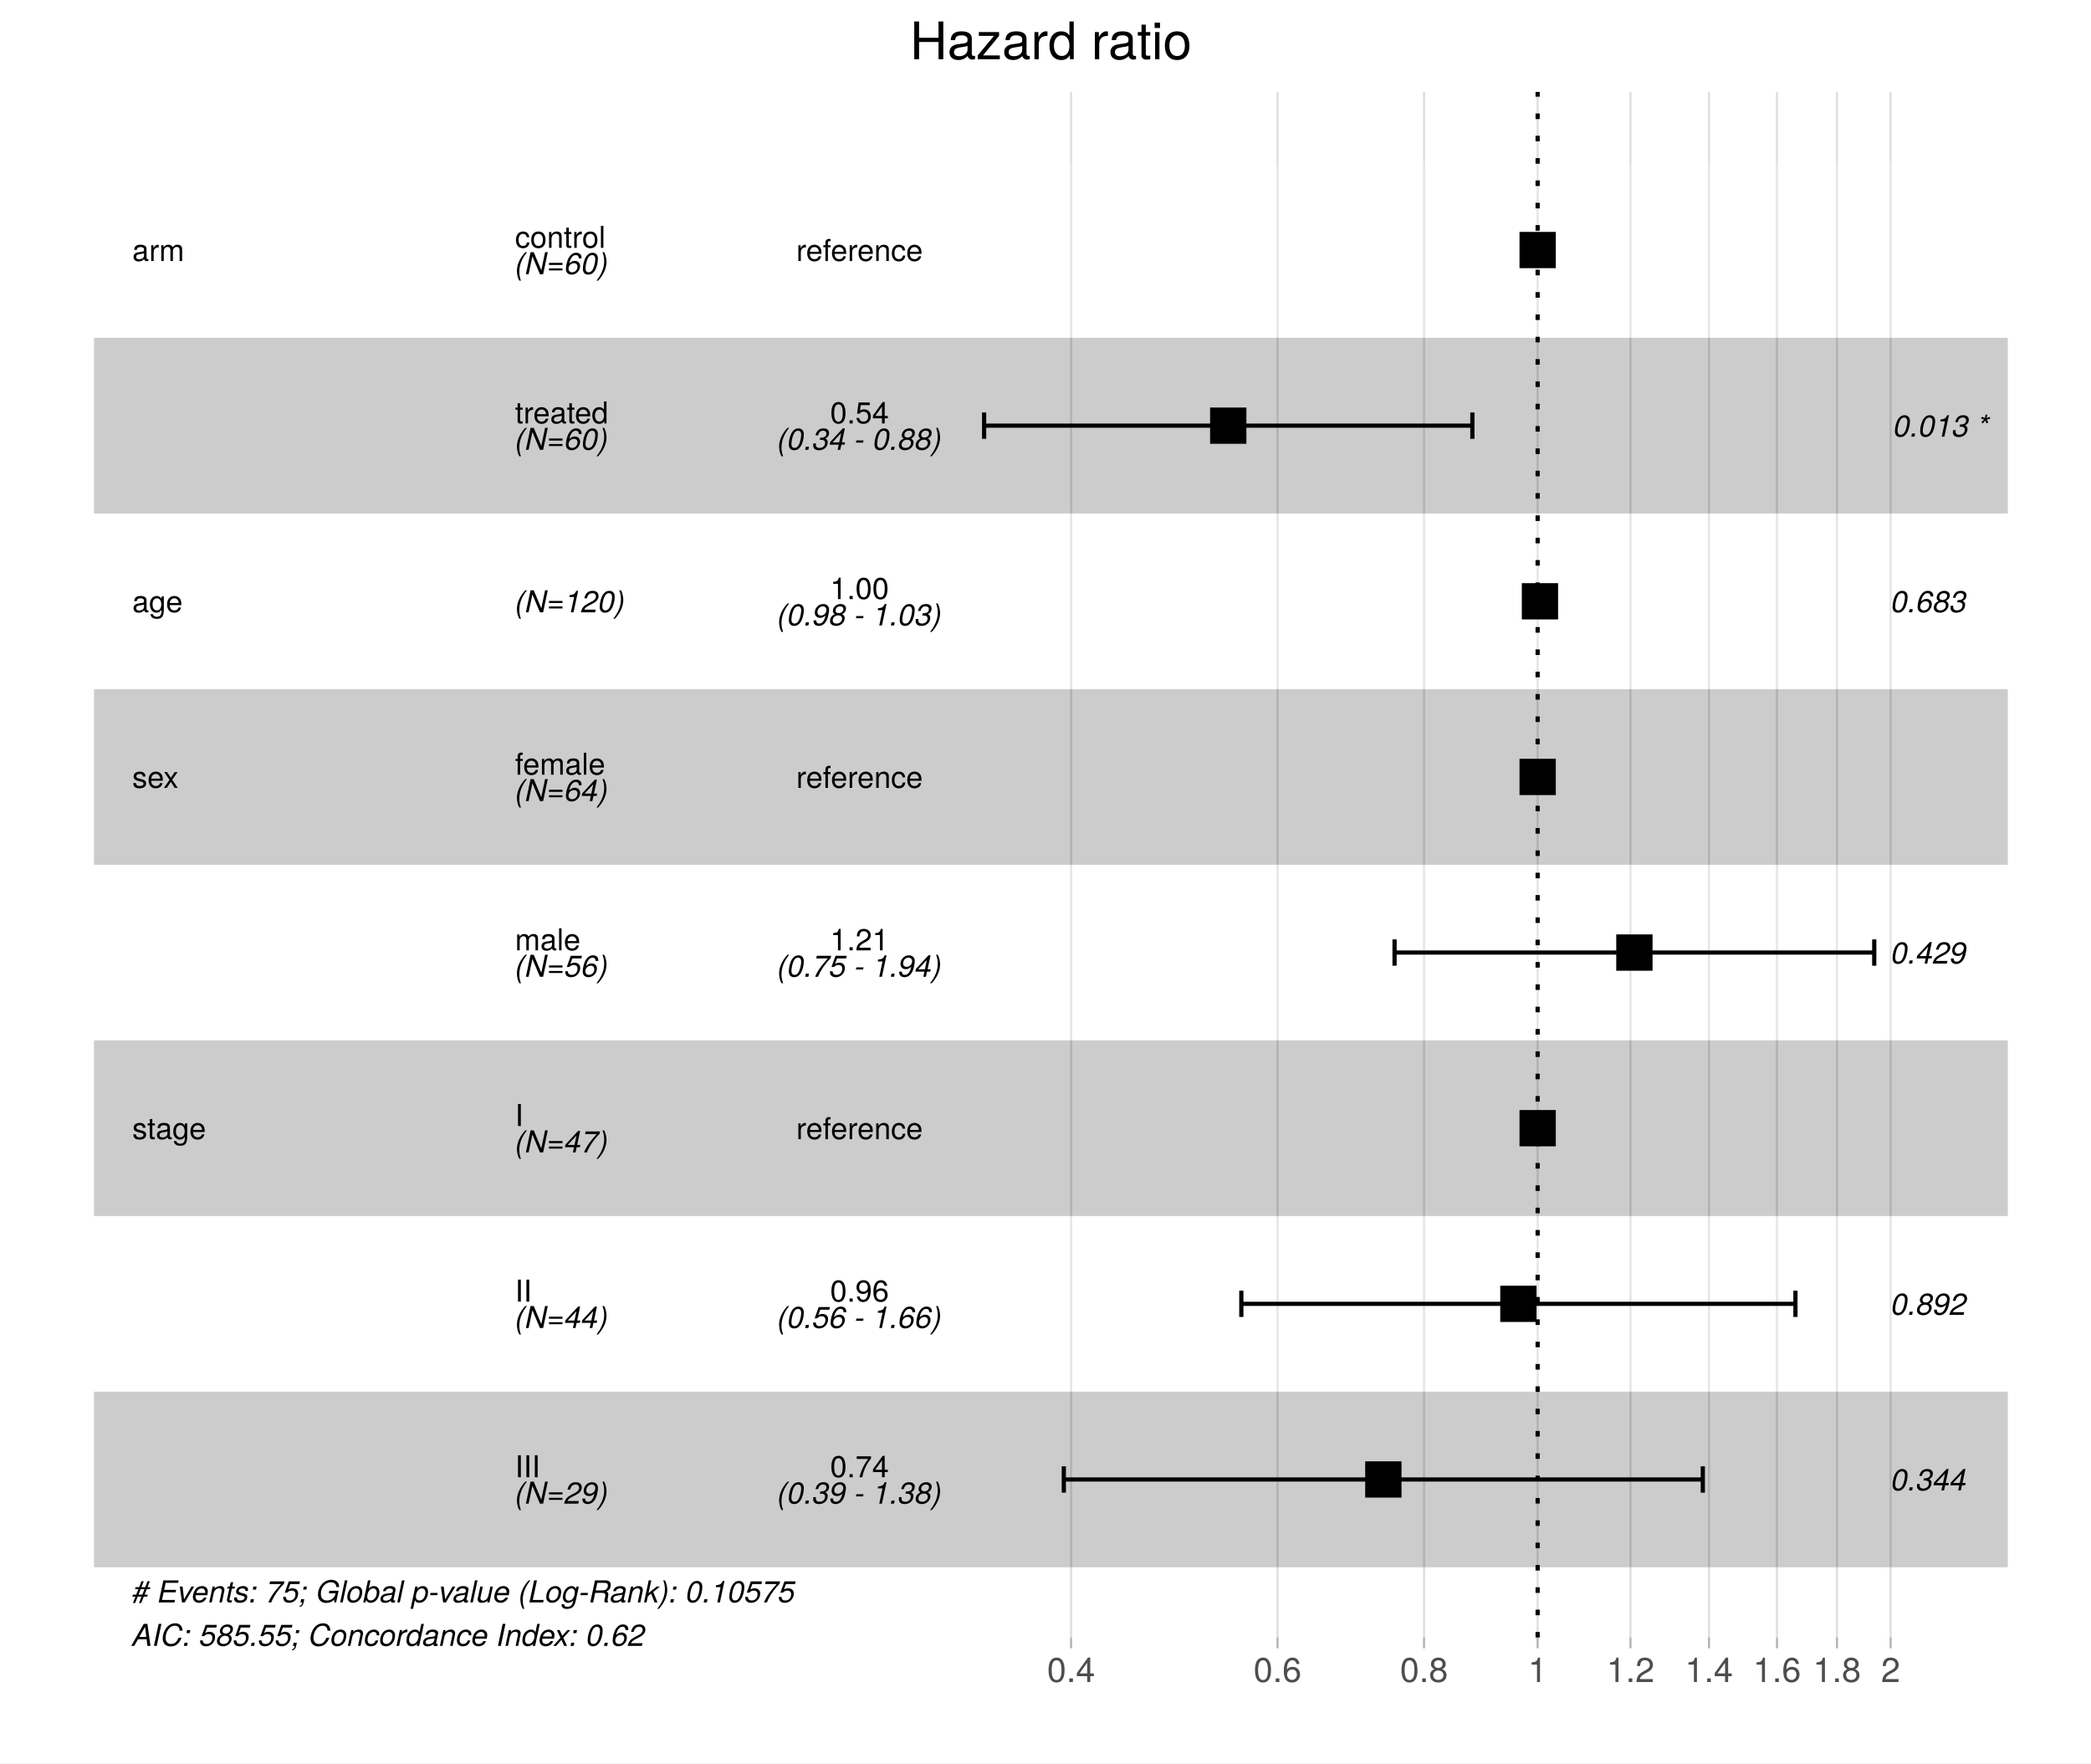
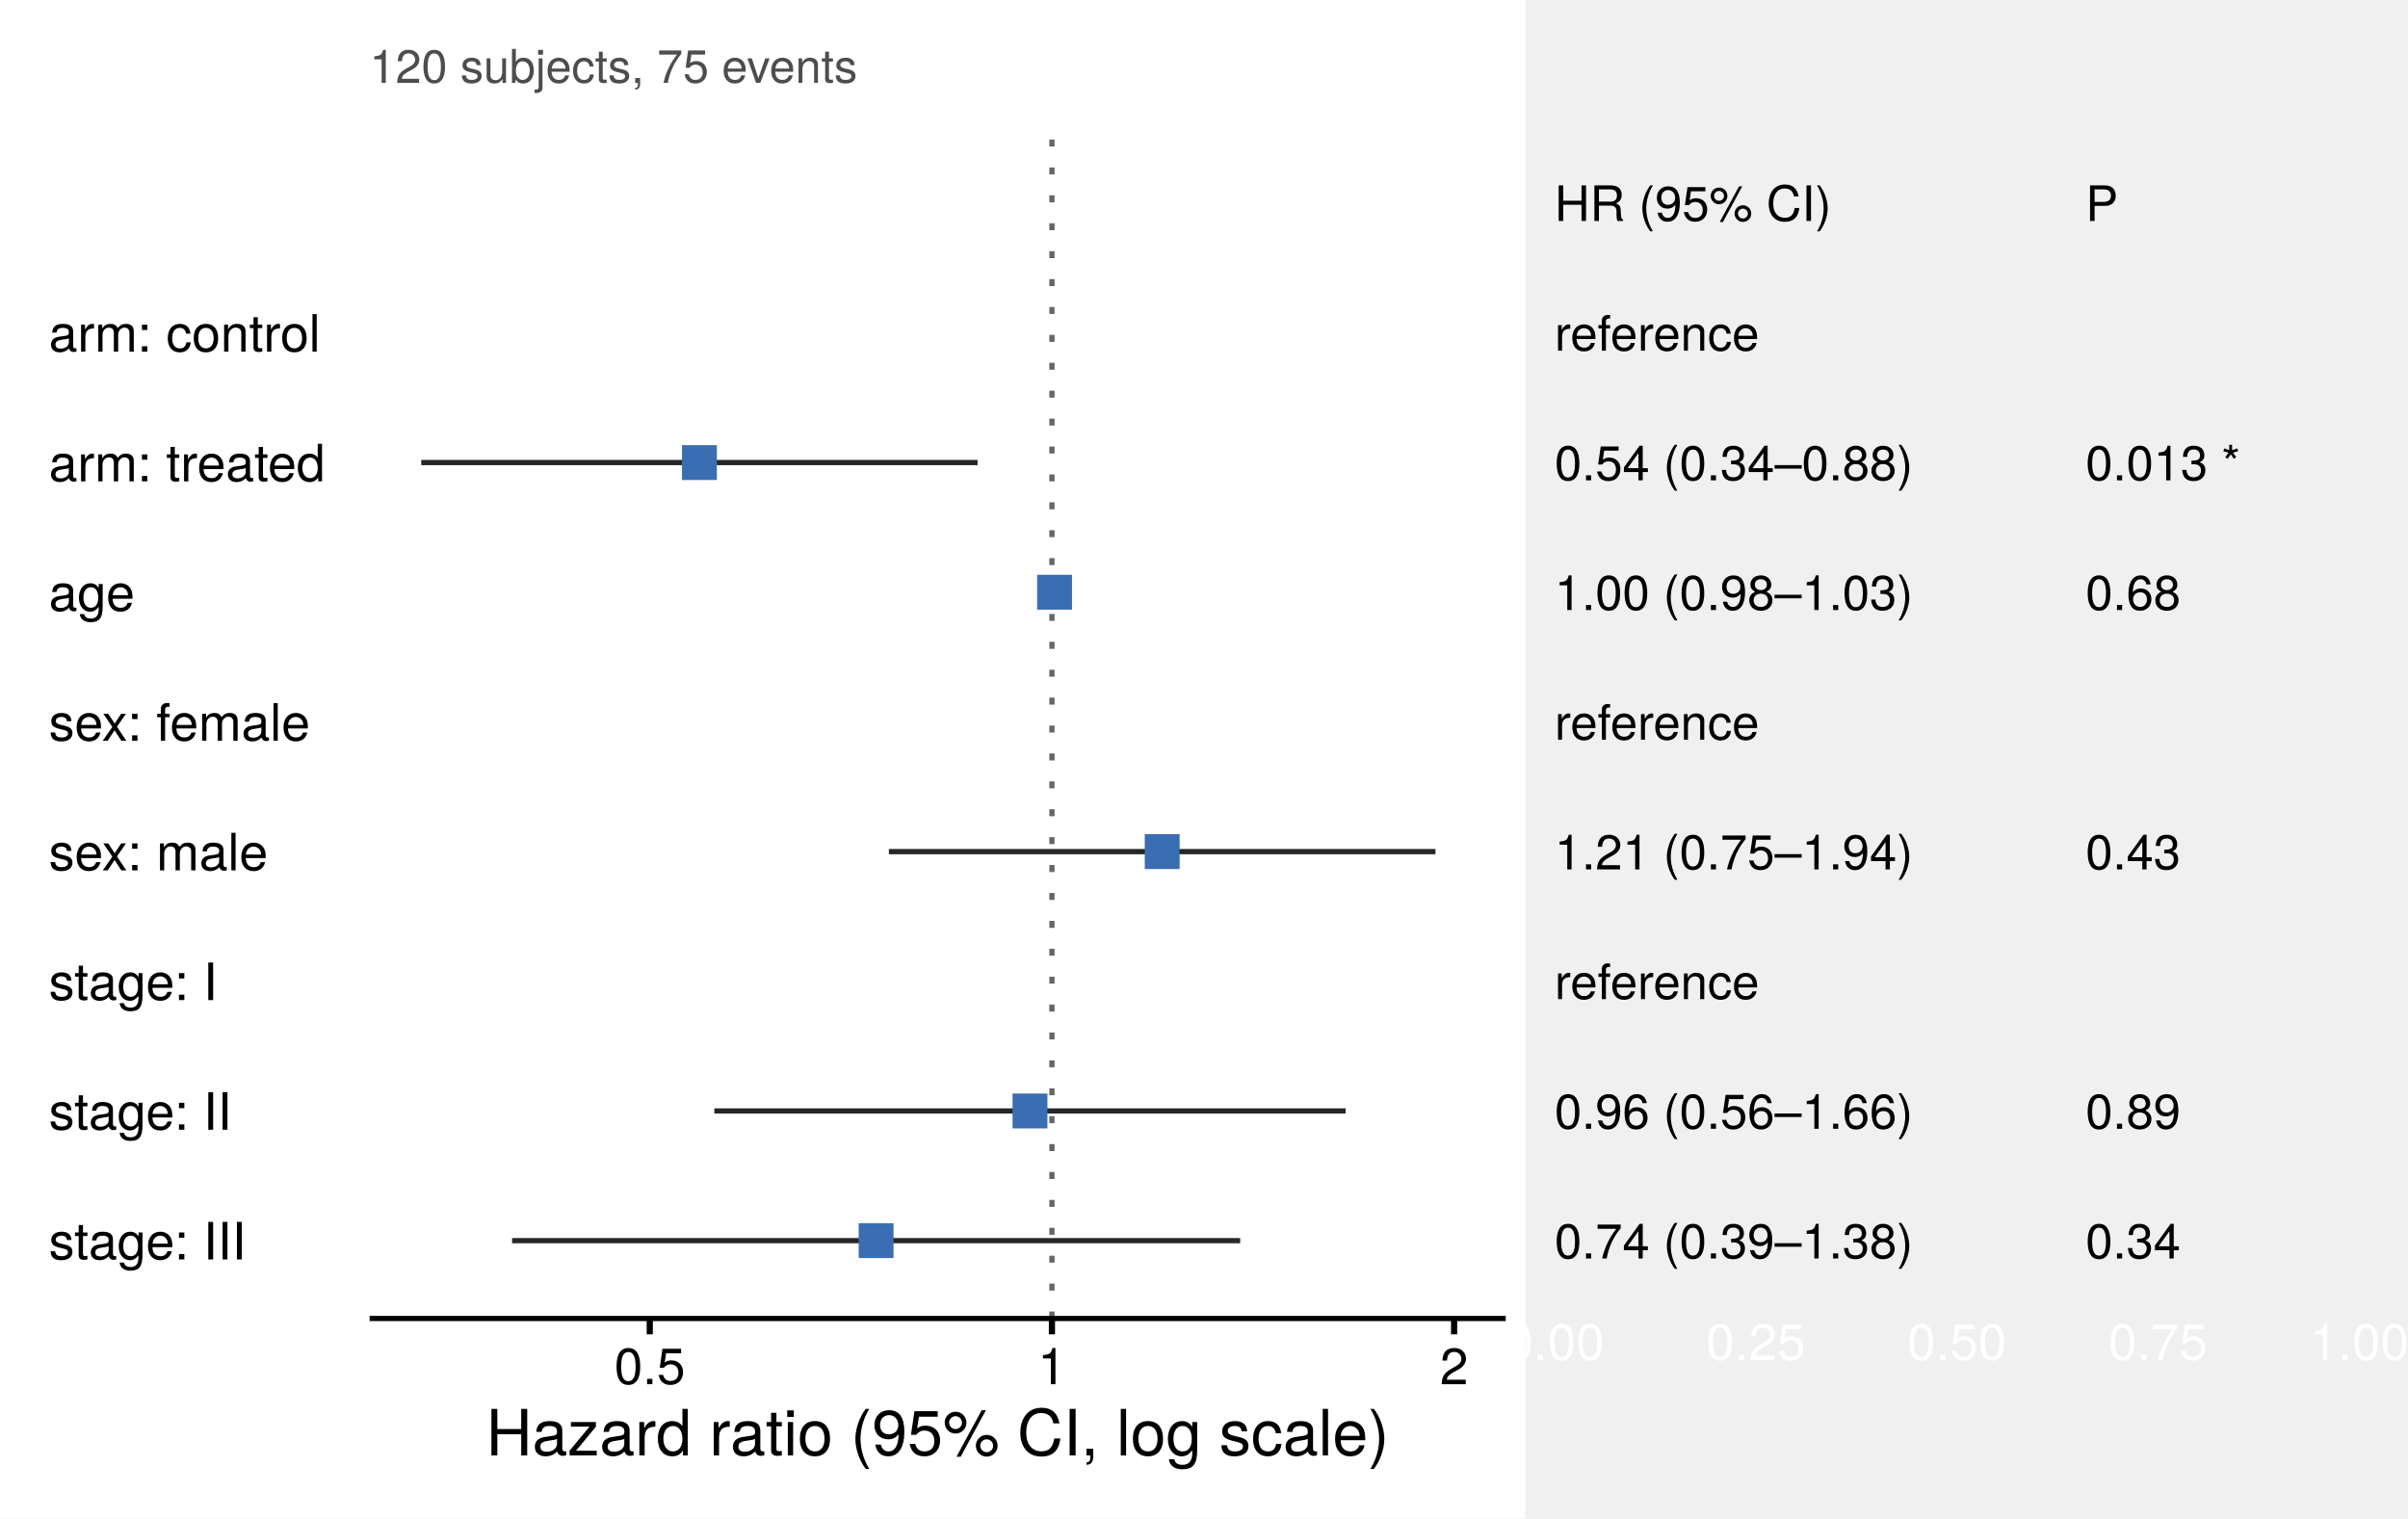
- <svg xmlns="http://www.w3.org/2000/svg" class="svglite" width="532.80pt" height="449.28pt" viewBox="0 0 532.80 449.28">
+ <svg xmlns="http://www.w3.org/2000/svg" class="svglite" width="491.04pt" height="309.60pt" viewBox="0 0 491.04 309.60">
  <defs>
    <style type="text/css">
    .svglite line, .svglite polyline, .svglite polygon, .svglite path, .svglite rect, .svglite circle {
      fill: none;
      stroke: #000000;
      stroke-linecap: round;
      stroke-linejoin: round;
      stroke-miterlimit: 10.00;
    }
    .svglite text {
      white-space: pre;
    }
  </style>
  </defs>
  <rect width="100%" height="100%" style="stroke: none; fill: none;" />
  <defs>
-     <clipPath id="cpMC4wMHw1MzIuODB8MC4wMHw0NDkuMjg=">
-       <rect x="0.00" y="0.00" width="532.80" height="449.28" />
+     <clipPath id="cpMC4wMHw0OTEuMDR8MC4wMHwzMDkuNjA=">
+       <rect x="0.00" y="0.00" width="491.04" height="309.60" />
    </clipPath>
  </defs>
-   <g clip-path="url(#cpMC4wMHw1MzIuODB8MC4wMHw0NDkuMjg=)">
-     <rect x="0.00" y="0.00" width="532.80" height="449.28" style="stroke-width: 1.07; stroke: #FFFFFF; fill: #FFFFFF;" />
-     <rect x="8.22" y="23.43" width="519.10" height="393.82" style="stroke-width: 1.07; stroke: none; fill: #FFFFFF;" />
-     <polyline points="272.92,417.25 272.92,23.43 " style="stroke-width: 0.53; stroke: #DEDEDE; stroke-linecap: butt;" />
-     <polyline points="325.52,417.25 325.52,23.43 " style="stroke-width: 0.53; stroke: #DEDEDE; stroke-linecap: butt;" />
-     <polyline points="362.85,417.25 362.85,23.43 " style="stroke-width: 0.53; stroke: #DEDEDE; stroke-linecap: butt;" />
-     <polyline points="391.80,417.25 391.80,23.43 " style="stroke-width: 0.53; stroke: #DEDEDE; stroke-linecap: butt;" />
-     <polyline points="415.46,417.25 415.46,23.43 " style="stroke-width: 0.53; stroke: #DEDEDE; stroke-linecap: butt;" />
-     <polyline points="435.46,417.25 435.46,23.43 " style="stroke-width: 0.53; stroke: #DEDEDE; stroke-linecap: butt;" />
-     <polyline points="452.79,417.25 452.79,23.43 " style="stroke-width: 0.53; stroke: #DEDEDE; stroke-linecap: butt;" />
-     <polyline points="468.07,417.25 468.07,23.43 " style="stroke-width: 0.53; stroke: #DEDEDE; stroke-linecap: butt;" />
-     <polyline points="481.74,417.25 481.74,23.43 " style="stroke-width: 0.53; stroke: #DEDEDE; stroke-linecap: butt;" />
-     <rect x="23.95" y="354.59" width="487.65" height="44.75" style="stroke-width: 1.07; stroke: none; stroke-linecap: butt; stroke-linejoin: miter; fill: #000000; fill-opacity: 0.20;" />
-     <rect x="23.95" y="309.84" width="487.65" height="44.75" style="stroke-width: 1.07; stroke: none; stroke-linecap: butt; stroke-linejoin: miter; fill: #FFFFFF; fill-opacity: 0.20;" />
-     <rect x="23.95" y="265.09" width="487.65" height="44.75" style="stroke-width: 1.07; stroke: none; stroke-linecap: butt; stroke-linejoin: miter; fill: #000000; fill-opacity: 0.20;" />
-     <rect x="23.95" y="220.34" width="487.65" height="44.75" style="stroke-width: 1.07; stroke: none; stroke-linecap: butt; stroke-linejoin: miter; fill: #FFFFFF; fill-opacity: 0.20;" />
-     <rect x="23.95" y="175.59" width="487.65" height="44.75" style="stroke-width: 1.07; stroke: none; stroke-linecap: butt; stroke-linejoin: miter; fill: #000000; fill-opacity: 0.20;" />
-     <rect x="23.95" y="130.84" width="487.65" height="44.75" style="stroke-width: 1.07; stroke: none; stroke-linecap: butt; stroke-linejoin: miter; fill: #FFFFFF; fill-opacity: 0.20;" />
-     <rect x="23.95" y="86.08" width="487.65" height="44.75" style="stroke-width: 1.07; stroke: none; stroke-linecap: butt; stroke-linejoin: miter; fill: #000000; fill-opacity: 0.20;" />
-     <rect x="23.95" y="41.33" width="487.65" height="44.75" style="stroke-width: 1.07; stroke: none; stroke-linecap: butt; stroke-linejoin: miter; fill: #FFFFFF; fill-opacity: 0.20;" />
-     <polygon points="347.86,381.59 357.11,381.59 357.11,372.35 347.86,372.35 " style="stroke-width: 0.71; stroke: none; fill: #000000;" />
-     <polygon points="382.27,336.84 391.52,336.84 391.52,327.60 382.27,327.60 " style="stroke-width: 0.71; stroke: none; fill: #000000;" />
-     <polygon points="387.18,292.09 396.43,292.09 396.43,282.84 387.18,282.84 " style="stroke-width: 0.71; stroke: none; fill: #000000;" />
-     <polygon points="411.83,247.34 421.08,247.34 421.08,238.09 411.83,238.09 " style="stroke-width: 0.71; stroke: none; fill: #000000;" />
-     <polygon points="387.18,202.59 396.43,202.59 396.43,193.34 387.18,193.34 " style="stroke-width: 0.71; stroke: none; fill: #000000;" />
-     <polygon points="387.77,157.83 397.01,157.83 397.01,148.59 387.77,148.59 " style="stroke-width: 0.71; stroke: none; fill: #000000;" />
-     <polygon points="308.34,113.08 317.59,113.08 317.59,103.84 308.34,103.84 " style="stroke-width: 0.71; stroke: none; fill: #000000;" />
-     <polygon points="387.18,68.33 396.43,68.33 396.43,59.09 387.18,59.09 " style="stroke-width: 0.71; stroke: none; fill: #000000;" />
-     <polyline points="433.89,380.33 433.89,373.61 " style="stroke-width: 1.07; stroke-linecap: butt;" />
-     <polyline points="433.89,376.97 271.07,376.97 " style="stroke-width: 1.07; stroke-linecap: butt;" />
-     <polyline points="271.07,380.33 271.07,373.61 " style="stroke-width: 1.07; stroke-linecap: butt;" />
-     <polyline points="457.49,335.57 457.49,328.86 " style="stroke-width: 1.07; stroke-linecap: butt;" />
-     <polyline points="457.49,332.22 316.30,332.22 " style="stroke-width: 1.07; stroke-linecap: butt;" />
-     <polyline points="316.30,335.57 316.30,328.86 " style="stroke-width: 1.07; stroke-linecap: butt;" />
-     <polyline points="477.57,246.07 477.57,239.36 " style="stroke-width: 1.07; stroke-linecap: butt;" />
-     <polyline points="477.57,242.71 355.34,242.71 " style="stroke-width: 1.07; stroke-linecap: butt;" />
-     <polyline points="355.34,246.07 355.34,239.36 " style="stroke-width: 1.07; stroke-linecap: butt;" />
-     <polyline points="395.19,156.57 395.19,149.85 " style="stroke-width: 1.07; stroke-linecap: butt;" />
-     <polyline points="395.19,153.21 389.59,153.21 " style="stroke-width: 1.07; stroke-linecap: butt;" />
-     <polyline points="389.59,156.57 389.59,149.85 " style="stroke-width: 1.07; stroke-linecap: butt;" />
-     <polyline points="375.17,111.82 375.17,105.10 " style="stroke-width: 1.07; stroke-linecap: butt;" />
-     <polyline points="375.17,108.46 250.76,108.46 " style="stroke-width: 1.07; stroke-linecap: butt;" />
-     <polyline points="250.76,111.82 250.76,105.10 " style="stroke-width: 1.07; stroke-linecap: butt;" />
-     <line x1="391.80" y1="417.25" x2="391.80" y2="23.43" style="stroke-width: 1.07; stroke-dasharray: 1.42,4.27; stroke-linecap: butt;" />
-     <text x="33.70" y="290.27" style="font-size: 7.70px; font-weight: 0; font-family: &quot;TeX Gyre Heros&quot;;" textLength="20.09px" lengthAdjust="spacingAndGlyphs">stage</text>
-     <text x="33.70" y="200.76" style="font-size: 7.70px; font-weight: 0; font-family: &quot;TeX Gyre Heros&quot;;" textLength="12.83px" lengthAdjust="spacingAndGlyphs">sex</text>
-     <text x="33.70" y="156.01" style="font-size: 7.70px; font-weight: 0; font-family: &quot;TeX Gyre Heros&quot;;" textLength="13.25px" lengthAdjust="spacingAndGlyphs">age</text>
-     <text x="33.70" y="66.51" style="font-size: 7.70px; font-weight: 0; font-family: &quot;TeX Gyre Heros&quot;;" textLength="14.10px" lengthAdjust="spacingAndGlyphs">arm</text>
-     <text x="131.23" y="376.41" style="font-size: 7.70px; font-weight: 0; font-family: &quot;TeX Gyre Heros&quot;;" textLength="6.42px" lengthAdjust="spacingAndGlyphs">III</text>
-     <text x="131.23" y="331.66" style="font-size: 7.70px; font-weight: 0; font-family: &quot;TeX Gyre Heros&quot;;" textLength="4.28px" lengthAdjust="spacingAndGlyphs">II</text>
-     <text x="131.23" y="286.91" style="font-size: 7.70px; font-weight: 0; font-family: &quot;TeX Gyre Heros&quot;;" textLength="2.14px" lengthAdjust="spacingAndGlyphs">I</text>
-     <text x="131.23" y="242.15" style="font-size: 7.70px; font-weight: 0; font-family: &quot;TeX Gyre Heros&quot;;" textLength="16.66px" lengthAdjust="spacingAndGlyphs">male</text>
-     <text x="131.23" y="197.40" style="font-size: 7.70px; font-weight: 0; font-family: &quot;TeX Gyre Heros&quot;;" textLength="23.08px" lengthAdjust="spacingAndGlyphs">female</text>
-     <text x="131.23" y="107.90" style="font-size: 7.70px; font-weight: 0; font-family: &quot;TeX Gyre Heros&quot;;" textLength="23.95px" lengthAdjust="spacingAndGlyphs">treated</text>
-     <text x="131.23" y="63.15" style="font-size: 7.70px; font-weight: 0; font-family: &quot;TeX Gyre Heros&quot;;" textLength="23.08px" lengthAdjust="spacingAndGlyphs">control</text>
-     <text x="131.23" y="383.13" style="font-size: 7.70px; font-weight: 0; font-style: italic; font-family: &quot;TeX Gyre Heros&quot;;" textLength="23.72px" lengthAdjust="spacingAndGlyphs">(N=29)</text>
-     <text x="131.23" y="338.38" style="font-size: 7.70px; font-weight: 0; font-style: italic; font-family: &quot;TeX Gyre Heros&quot;;" textLength="23.72px" lengthAdjust="spacingAndGlyphs">(N=44)</text>
-     <text x="131.23" y="293.63" style="font-size: 7.70px; font-weight: 0; font-style: italic; font-family: &quot;TeX Gyre Heros&quot;;" textLength="23.72px" lengthAdjust="spacingAndGlyphs">(N=47)</text>
-     <text x="131.23" y="248.88" style="font-size: 7.70px; font-weight: 0; font-style: italic; font-family: &quot;TeX Gyre Heros&quot;;" textLength="23.72px" lengthAdjust="spacingAndGlyphs">(N=56)</text>
-     <text x="131.23" y="204.12" style="font-size: 7.70px; font-weight: 0; font-style: italic; font-family: &quot;TeX Gyre Heros&quot;;" textLength="23.72px" lengthAdjust="spacingAndGlyphs">(N=64)</text>
-     <text x="131.23" y="156.01" style="font-size: 7.70px; font-weight: 0; font-style: italic; font-family: &quot;TeX Gyre Heros&quot;;" textLength="28.00px" lengthAdjust="spacingAndGlyphs">(N=120)</text>
-     <text x="131.23" y="114.62" style="font-size: 7.70px; font-weight: 0; font-style: italic; font-family: &quot;TeX Gyre Heros&quot;;" textLength="23.72px" lengthAdjust="spacingAndGlyphs">(N=60)</text>
-     <text x="131.23" y="69.87" style="font-size: 7.70px; font-weight: 0; font-style: italic; font-family: &quot;TeX Gyre Heros&quot;;" textLength="23.72px" lengthAdjust="spacingAndGlyphs">(N=60)</text>
-     <text x="219.01" y="376.41" text-anchor="middle" style="font-size: 7.70px; font-weight: 0; font-family: &quot;TeX Gyre Heros&quot;;" textLength="14.97px" lengthAdjust="spacingAndGlyphs">0.74</text>
-     <text x="219.01" y="331.66" text-anchor="middle" style="font-size: 7.70px; font-weight: 0; font-family: &quot;TeX Gyre Heros&quot;;" textLength="14.97px" lengthAdjust="spacingAndGlyphs">0.96</text>
-     <text x="219.01" y="290.27" text-anchor="middle" style="font-size: 7.70px; font-weight: 0; font-family: &quot;TeX Gyre Heros&quot;;" textLength="32.49px" lengthAdjust="spacingAndGlyphs">reference</text>
-     <text x="219.01" y="242.15" text-anchor="middle" style="font-size: 7.70px; font-weight: 0; font-family: &quot;TeX Gyre Heros&quot;;" textLength="14.97px" lengthAdjust="spacingAndGlyphs">1.21</text>
-     <text x="219.01" y="200.76" text-anchor="middle" style="font-size: 7.70px; font-weight: 0; font-family: &quot;TeX Gyre Heros&quot;;" textLength="32.49px" lengthAdjust="spacingAndGlyphs">reference</text>
-     <text x="219.01" y="152.65" text-anchor="middle" style="font-size: 7.70px; font-weight: 0; font-family: &quot;TeX Gyre Heros&quot;;" textLength="14.97px" lengthAdjust="spacingAndGlyphs">1.00</text>
-     <text x="219.01" y="107.90" text-anchor="middle" style="font-size: 7.70px; font-weight: 0; font-family: &quot;TeX Gyre Heros&quot;;" textLength="14.97px" lengthAdjust="spacingAndGlyphs">0.54</text>
-     <text x="219.01" y="66.51" text-anchor="middle" style="font-size: 7.70px; font-weight: 0; font-family: &quot;TeX Gyre Heros&quot;;" textLength="32.49px" lengthAdjust="spacingAndGlyphs">reference</text>
-     <text x="219.01" y="383.13" text-anchor="middle" style="font-size: 7.70px; font-weight: 0; font-style: italic; font-family: &quot;TeX Gyre Heros&quot;;" textLength="41.90px" lengthAdjust="spacingAndGlyphs">(0.39 - 1.38)</text>
-     <text x="219.01" y="338.38" text-anchor="middle" style="font-size: 7.70px; font-weight: 0; font-style: italic; font-family: &quot;TeX Gyre Heros&quot;;" textLength="41.90px" lengthAdjust="spacingAndGlyphs">(0.56 - 1.66)</text>
-     <text x="219.01" y="248.88" text-anchor="middle" style="font-size: 7.70px; font-weight: 0; font-style: italic; font-family: &quot;TeX Gyre Heros&quot;;" textLength="41.90px" lengthAdjust="spacingAndGlyphs">(0.75 - 1.94)</text>
-     <text x="219.01" y="159.37" text-anchor="middle" style="font-size: 7.70px; font-weight: 0; font-style: italic; font-family: &quot;TeX Gyre Heros&quot;;" textLength="41.90px" lengthAdjust="spacingAndGlyphs">(0.98 - 1.03)</text>
-     <text x="219.01" y="114.62" text-anchor="middle" style="font-size: 7.70px; font-weight: 0; font-style: italic; font-family: &quot;TeX Gyre Heros&quot;;" textLength="41.90px" lengthAdjust="spacingAndGlyphs">(0.34 - 0.88)</text>
-     <text x="481.85" y="379.77" style="font-size: 7.70px; font-weight: 0; font-style: italic; font-family: &quot;TeX Gyre Heros&quot;;" textLength="21.38px" lengthAdjust="spacingAndGlyphs">0.344 </text>
-     <text x="481.85" y="335.02" style="font-size: 7.70px; font-weight: 0; font-style: italic; font-family: &quot;TeX Gyre Heros&quot;;" textLength="21.38px" lengthAdjust="spacingAndGlyphs">0.892 </text>
-     <text x="481.85" y="245.52" style="font-size: 7.70px; font-weight: 0; font-style: italic; font-family: &quot;TeX Gyre Heros&quot;;" textLength="21.38px" lengthAdjust="spacingAndGlyphs">0.429 </text>
-     <text x="481.85" y="156.01" style="font-size: 7.70px; font-weight: 0; font-style: italic; font-family: &quot;TeX Gyre Heros&quot;;" textLength="21.38px" lengthAdjust="spacingAndGlyphs">0.683 </text>
-     <text x="482.45" y="111.26" style="font-size: 7.70px; font-weight: 0; font-style: italic; font-family: &quot;TeX Gyre Heros&quot;;" textLength="24.37px" lengthAdjust="spacingAndGlyphs">0.013 *</text>
-     <text x="33.70" y="408.29" style="font-size: 7.70px; font-weight: 0; font-style: italic; font-family: &quot;TeX Gyre Heros&quot;;" textLength="171.44px" lengthAdjust="spacingAndGlyphs"># Events: 75; Global p-value (Log-Rank): 0.10575 </text>
-     <text x="33.70" y="419.37" style="font-size: 7.70px; font-weight: 0; font-style: italic; font-family: &quot;TeX Gyre Heros&quot;;" textLength="130.83px" lengthAdjust="spacingAndGlyphs">AIC: 585.55; Concordance Index: 0.62</text>
-     <polyline points="272.92,419.99 272.92,417.25 " style="stroke-width: 0.53; stroke: #B3B3B3; stroke-linecap: butt;" />
-     <polyline points="325.52,419.99 325.52,417.25 " style="stroke-width: 0.53; stroke: #B3B3B3; stroke-linecap: butt;" />
-     <polyline points="362.85,419.99 362.85,417.25 " style="stroke-width: 0.53; stroke: #B3B3B3; stroke-linecap: butt;" />
-     <polyline points="391.80,419.99 391.80,417.25 " style="stroke-width: 0.53; stroke: #B3B3B3; stroke-linecap: butt;" />
-     <polyline points="415.46,419.99 415.46,417.25 " style="stroke-width: 0.53; stroke: #B3B3B3; stroke-linecap: butt;" />
-     <polyline points="435.46,419.99 435.46,417.25 " style="stroke-width: 0.53; stroke: #B3B3B3; stroke-linecap: butt;" />
-     <polyline points="452.79,419.99 452.79,417.25 " style="stroke-width: 0.53; stroke: #B3B3B3; stroke-linecap: butt;" />
-     <polyline points="468.07,419.99 468.07,417.25 " style="stroke-width: 0.53; stroke: #B3B3B3; stroke-linecap: butt;" />
-     <polyline points="481.74,419.99 481.74,417.25 " style="stroke-width: 0.53; stroke: #B3B3B3; stroke-linecap: butt;" />
-     <text x="272.92" y="428.59" text-anchor="middle" style="font-size: 8.80px; font-weight: 0;fill: #4D4D4D; font-family: &quot;TeX Gyre Heros&quot;;" textLength="12.23px" lengthAdjust="spacingAndGlyphs">0.4</text>
-     <text x="325.52" y="428.59" text-anchor="middle" style="font-size: 8.80px; font-weight: 0;fill: #4D4D4D; font-family: &quot;TeX Gyre Heros&quot;;" textLength="12.23px" lengthAdjust="spacingAndGlyphs">0.6</text>
-     <text x="362.85" y="428.59" text-anchor="middle" style="font-size: 8.80px; font-weight: 0;fill: #4D4D4D; font-family: &quot;TeX Gyre Heros&quot;;" textLength="12.23px" lengthAdjust="spacingAndGlyphs">0.8</text>
-     <text x="391.80" y="428.59" text-anchor="middle" style="font-size: 8.80px; font-weight: 0;fill: #4D4D4D; font-family: &quot;TeX Gyre Heros&quot;;" textLength="4.89px" lengthAdjust="spacingAndGlyphs">1</text>
-     <text x="415.46" y="428.59" text-anchor="middle" style="font-size: 8.80px; font-weight: 0;fill: #4D4D4D; font-family: &quot;TeX Gyre Heros&quot;;" textLength="12.23px" lengthAdjust="spacingAndGlyphs">1.2</text>
-     <text x="435.46" y="428.59" text-anchor="middle" style="font-size: 8.80px; font-weight: 0;fill: #4D4D4D; font-family: &quot;TeX Gyre Heros&quot;;" textLength="12.23px" lengthAdjust="spacingAndGlyphs">1.4</text>
-     <text x="452.79" y="428.59" text-anchor="middle" style="font-size: 8.80px; font-weight: 0;fill: #4D4D4D; font-family: &quot;TeX Gyre Heros&quot;;" textLength="12.23px" lengthAdjust="spacingAndGlyphs">1.6</text>
-     <text x="468.07" y="428.59" text-anchor="middle" style="font-size: 8.80px; font-weight: 0;fill: #4D4D4D; font-family: &quot;TeX Gyre Heros&quot;;" textLength="12.23px" lengthAdjust="spacingAndGlyphs">1.8</text>
-     <text x="481.74" y="428.59" text-anchor="middle" style="font-size: 8.80px; font-weight: 0;fill: #4D4D4D; font-family: &quot;TeX Gyre Heros&quot;;" textLength="4.89px" lengthAdjust="spacingAndGlyphs">2</text>
-     <text x="267.77" y="15.09" text-anchor="middle" style="font-size: 13.20px; font-weight: 0; font-family: &quot;TeX Gyre Heros&quot;;" textLength="71.81px" lengthAdjust="spacingAndGlyphs">Hazard ratio</text>
+   <g clip-path="url(#cpMC4wMHw0OTEuMDR8MC4wMHwzMDkuNjA=)">
+ </g>
+   <defs>
+     <clipPath id="cpMC4wMHwzMTEuMDR8MC4wMHwzMDkuNjA=">
+       <rect x="0.00" y="0.00" width="311.04" height="309.60" />
+     </clipPath>
+   </defs>
+   <g clip-path="url(#cpMC4wMHwzMTEuMDR8MC4wMHwzMDkuNjA=)">
+     <rect x="-0" y="0.00" width="311.04" height="309.60" style="stroke-width: 1.26; stroke: #FFFFFF; fill: #FFFFFF;" />
+   </g>
+   <g clip-path="url(#cpMC4wMHw0OTEuMDR8MC4wMHwzMDkuNjA=)">
+ </g>
+   <defs>
+     <clipPath id="cpNzUuMzd8MzA3LjA1fDI1LjU2fDI2OC44Ng==">
+       <rect x="75.37" y="25.56" width="231.69" height="243.29" />
+     </clipPath>
+   </defs>
+   <g clip-path="url(#cpNzUuMzd8MzA3LjA1fDI1LjU2fDI2OC44Ng==)">
+     <rect x="75.37" y="25.56" width="231.69" height="243.29" style="stroke-width: 1.26; stroke: none; fill: #FFFFFF;" />
+     <line x1="214.51" y1="268.86" x2="214.51" y2="25.56" style="stroke-width: 1.07; stroke: #666666; stroke-dasharray: 1.42,4.27; stroke-linecap: butt;" />
+     <polyline points="199.35,94.32 199.35,94.32 " style="stroke-width: 1.07; stroke: #262626; stroke-linecap: butt;" />
+     <polyline points="199.35,94.32 85.90,94.32 " style="stroke-width: 1.07; stroke: #262626; stroke-linecap: butt;" />
+     <polyline points="85.90,94.32 85.90,94.32 " style="stroke-width: 1.07; stroke: #262626; stroke-linecap: butt;" />
+     <polyline points="217.60,120.77 217.60,120.77 " style="stroke-width: 1.07; stroke: #262626; stroke-linecap: butt;" />
+     <polyline points="217.60,120.77 212.49,120.77 " style="stroke-width: 1.07; stroke: #262626; stroke-linecap: butt;" />
+     <polyline points="212.49,120.77 212.49,120.77 " style="stroke-width: 1.07; stroke: #262626; stroke-linecap: butt;" />
+     <polyline points="292.72,173.66 292.72,173.66 " style="stroke-width: 1.07; stroke: #262626; stroke-linecap: butt;" />
+     <polyline points="292.72,173.66 181.26,173.66 " style="stroke-width: 1.07; stroke: #262626; stroke-linecap: butt;" />
+     <polyline points="181.26,173.66 181.26,173.66 " style="stroke-width: 1.07; stroke: #262626; stroke-linecap: butt;" />
+     <polyline points="274.41,226.54 274.41,226.54 " style="stroke-width: 1.07; stroke: #262626; stroke-linecap: butt;" />
+     <polyline points="274.41,226.54 145.67,226.54 " style="stroke-width: 1.07; stroke: #262626; stroke-linecap: butt;" />
+     <polyline points="145.67,226.54 145.67,226.54 " style="stroke-width: 1.07; stroke: #262626; stroke-linecap: butt;" />
+     <polyline points="252.90,252.99 252.90,252.99 " style="stroke-width: 1.07; stroke: #262626; stroke-linecap: butt;" />
+     <polyline points="252.90,252.99 104.42,252.99 " style="stroke-width: 1.07; stroke: #262626; stroke-linecap: butt;" />
+     <polyline points="104.42,252.99 104.42,252.99 " style="stroke-width: 1.07; stroke: #262626; stroke-linecap: butt;" />
+     <polygon points="139.07,97.88 146.18,97.88 146.18,90.77 139.07,90.77 " style="stroke-width: 0.71; stroke: none; fill: #3B6DB3;" />
+     <polygon points="211.49,124.32 218.60,124.32 218.60,117.21 211.49,117.21 " style="stroke-width: 0.71; stroke: none; fill: #3B6DB3;" />
+     <polygon points="233.44,177.21 240.55,177.21 240.55,170.10 233.44,170.10 " style="stroke-width: 0.71; stroke: none; fill: #3B6DB3;" />
+     <polygon points="206.48,230.10 213.59,230.10 213.59,222.99 206.48,222.99 " style="stroke-width: 0.71; stroke: none; fill: #3B6DB3;" />
+     <polygon points="175.10,256.54 182.21,256.54 182.21,249.43 175.10,249.43 " style="stroke-width: 0.71; stroke: none; fill: #3B6DB3;" />
+   </g>
+   <g clip-path="url(#cpMC4wMHw0OTEuMDR8MC4wMHwzMDkuNjA=)">
+     <text x="9.96" y="71.70" style="font-size: 10.50px; font-weight: 0; font-family: &quot;TeX Gyre Heros&quot;;" textLength="55.43px" lengthAdjust="spacingAndGlyphs">arm: control</text>
+     <text x="9.96" y="98.15" style="font-size: 10.50px; font-weight: 0; font-family: &quot;TeX Gyre Heros&quot;;" textLength="56.61px" lengthAdjust="spacingAndGlyphs">arm: treated</text>
+     <text x="9.96" y="124.59" style="font-size: 10.50px; font-weight: 0; font-family: &quot;TeX Gyre Heros&quot;;" textLength="17.52px" lengthAdjust="spacingAndGlyphs">age</text>
+     <text x="9.96" y="151.04" style="font-size: 10.50px; font-weight: 0; font-family: &quot;TeX Gyre Heros&quot;;" textLength="53.68px" lengthAdjust="spacingAndGlyphs">sex: female</text>
+     <text x="9.96" y="177.48" style="font-size: 10.50px; font-weight: 0; font-family: &quot;TeX Gyre Heros&quot;;" textLength="44.93px" lengthAdjust="spacingAndGlyphs">sex: male</text>
+     <text x="9.96" y="203.93" style="font-size: 10.50px; font-weight: 0; font-family: &quot;TeX Gyre Heros&quot;;" textLength="34.43px" lengthAdjust="spacingAndGlyphs">stage: I</text>
+     <text x="9.96" y="230.37" style="font-size: 10.50px; font-weight: 0; font-family: &quot;TeX Gyre Heros&quot;;" textLength="37.35px" lengthAdjust="spacingAndGlyphs">stage: II</text>
+     <text x="9.96" y="256.82" style="font-size: 10.50px; font-weight: 0; font-family: &quot;TeX Gyre Heros&quot;;" textLength="40.26px" lengthAdjust="spacingAndGlyphs">stage: III</text>
+     <polyline points="75.37,268.86 307.05,268.86 " style="stroke-width: 1.07; stroke-linecap: butt;" />
+     <polyline points="132.50,272.09 132.50,268.86 " style="stroke-width: 1.26; stroke-linecap: butt;" />
+     <polyline points="214.51,272.09 214.51,268.86 " style="stroke-width: 1.26; stroke-linecap: butt;" />
+     <polyline points="296.52,272.09 296.52,268.86 " style="stroke-width: 1.26; stroke-linecap: butt;" />
+     <text x="132.50" y="282.26" text-anchor="middle" style="font-size: 10.40px; font-weight: 0; font-family: &quot;TeX Gyre Heros&quot;;" textLength="14.44px" lengthAdjust="spacingAndGlyphs">0.5</text>
+     <text x="214.51" y="282.26" text-anchor="middle" style="font-size: 10.40px; font-weight: 0; font-family: &quot;TeX Gyre Heros&quot;;" textLength="5.77px" lengthAdjust="spacingAndGlyphs">1</text>
+     <text x="296.52" y="282.26" text-anchor="middle" style="font-size: 10.40px; font-weight: 0; font-family: &quot;TeX Gyre Heros&quot;;" textLength="5.77px" lengthAdjust="spacingAndGlyphs">2</text>
+     <text x="191.21" y="296.78" text-anchor="middle" style="font-size: 13.00px; font-weight: 0; font-family: &quot;TeX Gyre Heros&quot;;" textLength="184.24px" lengthAdjust="spacingAndGlyphs">Hazard ratio (95% CI, log scale)</text>
+     <text x="75.37" y="16.89" style="font-size: 9.50px; font-weight: 0;fill: #4D4D4D; font-family: &quot;TeX Gyre Heros&quot;;" textLength="99.86px" lengthAdjust="spacingAndGlyphs">120 subjects, 75 events</text>
+   </g>
+   <defs>
+     <clipPath id="cpMzE3LjAyfDQ4MS4wOHwyNS41NnwyNjguODY=">
+       <rect x="317.02" y="25.56" width="164.06" height="243.29" />
+     </clipPath>
+   </defs>
+   <g clip-path="url(#cpMzE3LjAyfDQ4MS4wOHwyNS41NnwyNjguODY=)">
+     <text x="317.02" y="71.51" style="font-size: 9.96px; font-weight: 0; font-family: &quot;TeX Gyre Heros&quot;;" textLength="42.05px" lengthAdjust="spacingAndGlyphs">reference</text>
+     <text x="317.02" y="97.95" style="font-size: 9.96px; font-weight: 0; font-family: &quot;TeX Gyre Heros&quot;;" textLength="73.05px" lengthAdjust="spacingAndGlyphs">0.54 (0.34–0.88)</text>
+     <text x="317.02" y="124.39" style="font-size: 9.96px; font-weight: 0; font-family: &quot;TeX Gyre Heros&quot;;" textLength="73.05px" lengthAdjust="spacingAndGlyphs">1.00 (0.98–1.03)</text>
+     <text x="317.02" y="150.84" style="font-size: 9.96px; font-weight: 0; font-family: &quot;TeX Gyre Heros&quot;;" textLength="42.05px" lengthAdjust="spacingAndGlyphs">reference</text>
+     <text x="317.02" y="177.28" style="font-size: 9.96px; font-weight: 0; font-family: &quot;TeX Gyre Heros&quot;;" textLength="73.05px" lengthAdjust="spacingAndGlyphs">1.21 (0.75–1.94)</text>
+     <text x="317.02" y="203.73" style="font-size: 9.96px; font-weight: 0; font-family: &quot;TeX Gyre Heros&quot;;" textLength="42.05px" lengthAdjust="spacingAndGlyphs">reference</text>
+     <text x="317.02" y="230.17" style="font-size: 9.96px; font-weight: 0; font-family: &quot;TeX Gyre Heros&quot;;" textLength="73.05px" lengthAdjust="spacingAndGlyphs">0.96 (0.56–1.66)</text>
+     <text x="317.02" y="256.62" style="font-size: 9.96px; font-weight: 0; font-family: &quot;TeX Gyre Heros&quot;;" textLength="73.05px" lengthAdjust="spacingAndGlyphs">0.74 (0.39–1.38)</text>
+     <text x="425.30" y="97.95" style="font-size: 9.96px; font-weight: 0; font-family: &quot;TeX Gyre Heros&quot;;" textLength="31.55px" lengthAdjust="spacingAndGlyphs">0.013 *</text>
+     <text x="425.30" y="124.39" style="font-size: 9.96px; font-weight: 0; font-family: &quot;TeX Gyre Heros&quot;;" textLength="19.38px" lengthAdjust="spacingAndGlyphs">0.68</text>
+     <text x="425.30" y="177.28" style="font-size: 9.96px; font-weight: 0; font-family: &quot;TeX Gyre Heros&quot;;" textLength="19.38px" lengthAdjust="spacingAndGlyphs">0.43</text>
+     <text x="425.30" y="230.17" style="font-size: 9.96px; font-weight: 0; font-family: &quot;TeX Gyre Heros&quot;;" textLength="19.38px" lengthAdjust="spacingAndGlyphs">0.89</text>
+     <text x="425.30" y="256.62" style="font-size: 9.96px; font-weight: 0; font-family: &quot;TeX Gyre Heros&quot;;" textLength="19.38px" lengthAdjust="spacingAndGlyphs">0.34</text>
+     <text x="317.02" y="45.06" style="font-size: 9.96px; font-weight: 0; font-family: &quot;TeX Gyre Heros&quot;;" textLength="56.40px" lengthAdjust="spacingAndGlyphs">HR (95% CI)</text>
+     <text x="425.30" y="45.06" style="font-size: 9.96px; font-weight: 0; font-family: &quot;TeX Gyre Heros&quot;;" textLength="6.64px" lengthAdjust="spacingAndGlyphs">P</text>
+   </g>
+   <g clip-path="url(#cpMC4wMHw0OTEuMDR8MC4wMHwzMDkuNjA=)">
+     <text x="317.02" y="277.33" text-anchor="middle" style="font-size: 10.40px; font-weight: 0;fill: #FFFFFF; font-family: &quot;TeX Gyre Heros&quot;;" textLength="20.21px" lengthAdjust="spacingAndGlyphs">0.00</text>
+     <text x="358.03" y="277.33" text-anchor="middle" style="font-size: 10.40px; font-weight: 0;fill: #FFFFFF; font-family: &quot;TeX Gyre Heros&quot;;" textLength="20.21px" lengthAdjust="spacingAndGlyphs">0.25</text>
+     <text x="399.05" y="277.33" text-anchor="middle" style="font-size: 10.40px; font-weight: 0;fill: #FFFFFF; font-family: &quot;TeX Gyre Heros&quot;;" textLength="20.21px" lengthAdjust="spacingAndGlyphs">0.50</text>
+     <text x="440.06" y="277.33" text-anchor="middle" style="font-size: 10.40px; font-weight: 0;fill: #FFFFFF; font-family: &quot;TeX Gyre Heros&quot;;" textLength="20.21px" lengthAdjust="spacingAndGlyphs">0.75</text>
+     <text x="481.08" y="277.33" text-anchor="middle" style="font-size: 10.40px; font-weight: 0;fill: #FFFFFF; font-family: &quot;TeX Gyre Heros&quot;;" textLength="20.21px" lengthAdjust="spacingAndGlyphs">1.00</text>
+     <text x="399.05" y="296.59" text-anchor="middle" style="font-size: 13.00px; font-weight: 0;fill: #FFFFFF; font-family: &quot;TeX Gyre Heros&quot;;" textLength="3.61px" lengthAdjust="spacingAndGlyphs"> </text>
+     <text x="317.02" y="22.37" style="font-size: 9.50px; font-weight: 0; font-family: &quot;TeX Gyre Heros&quot;;" textLength="2.64px" lengthAdjust="spacingAndGlyphs"> </text>
  </g>
</svg>
